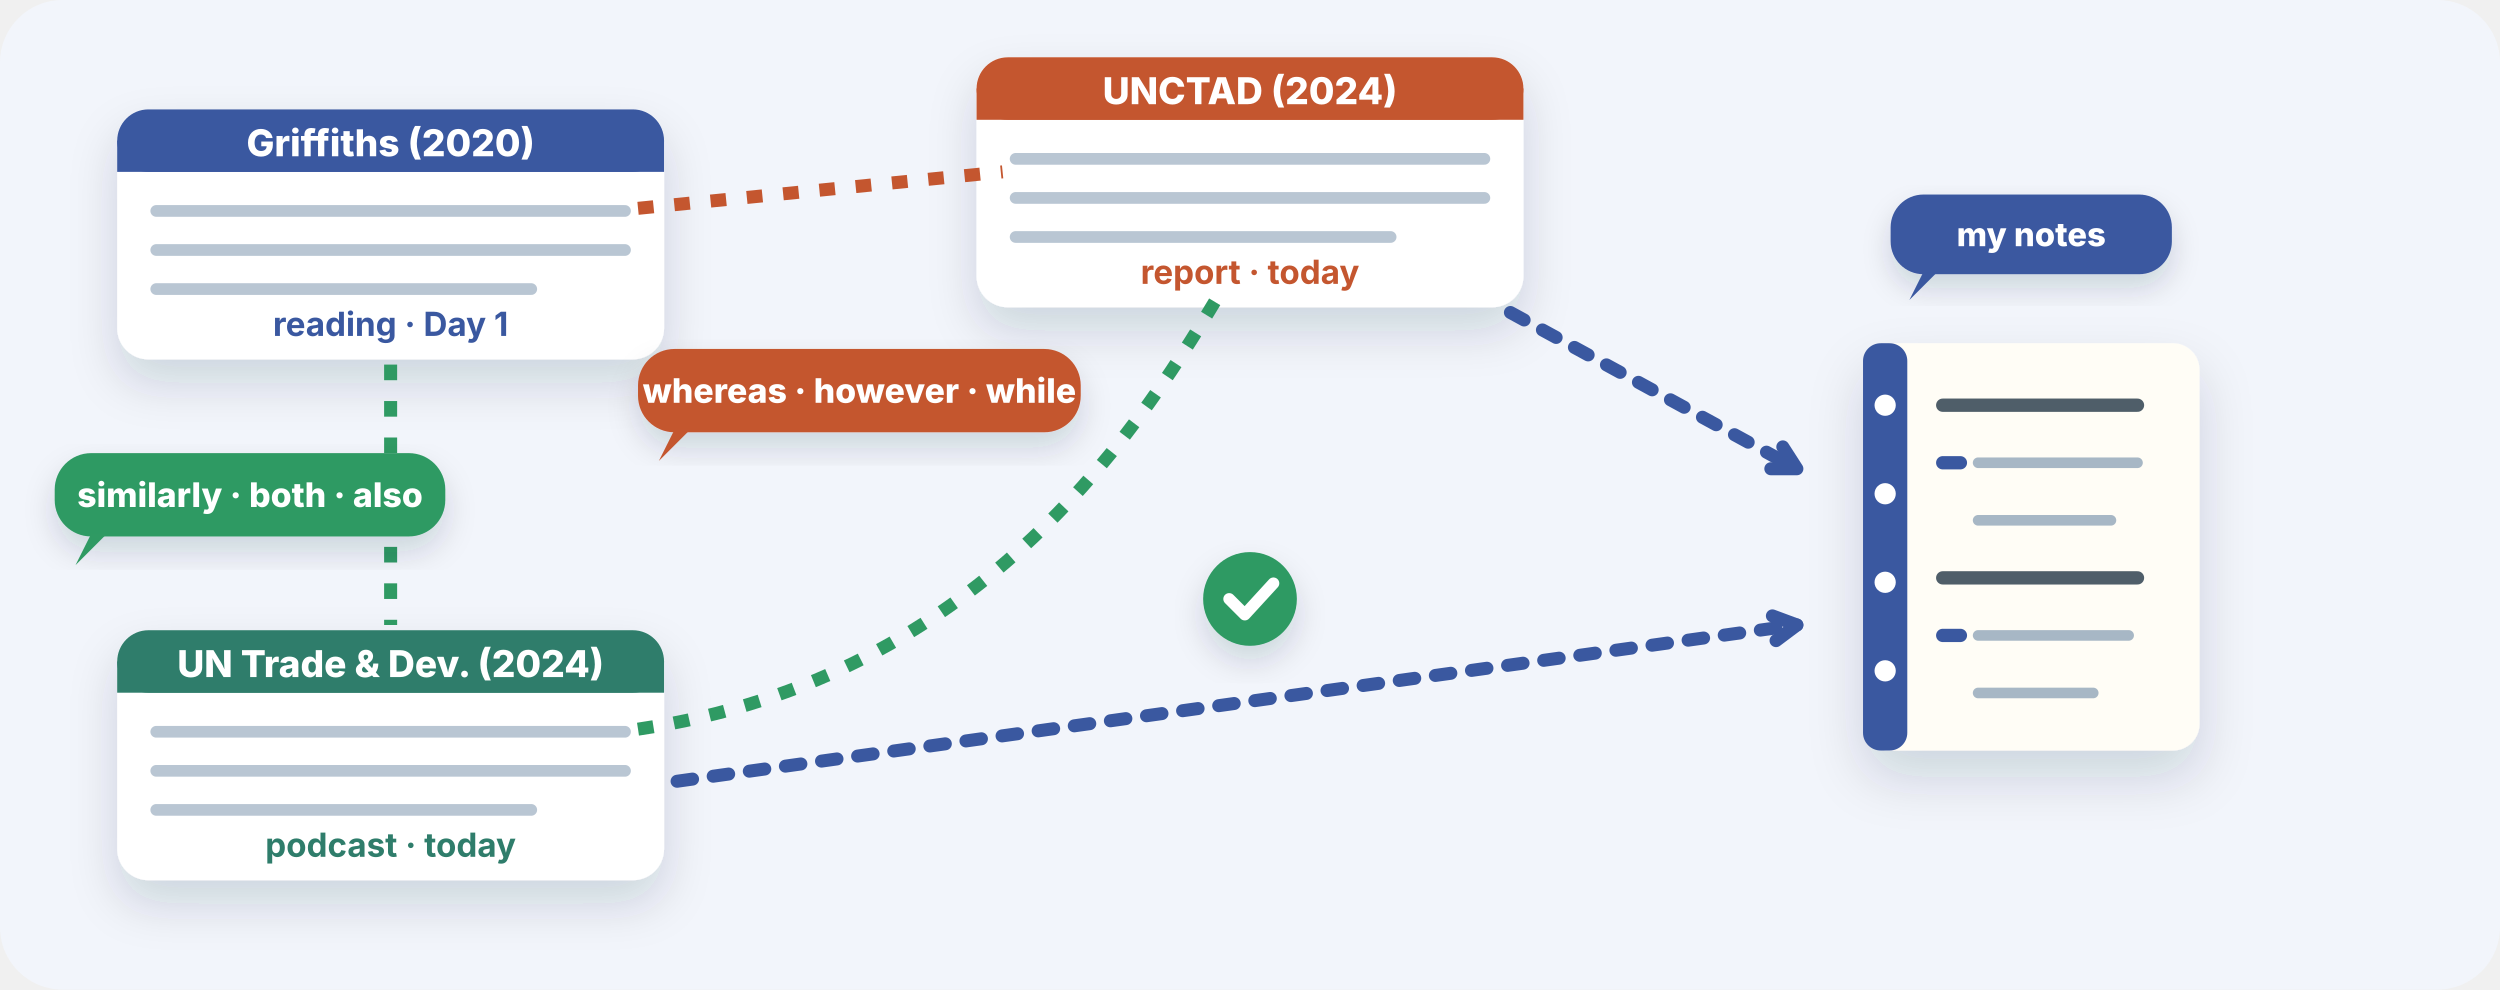
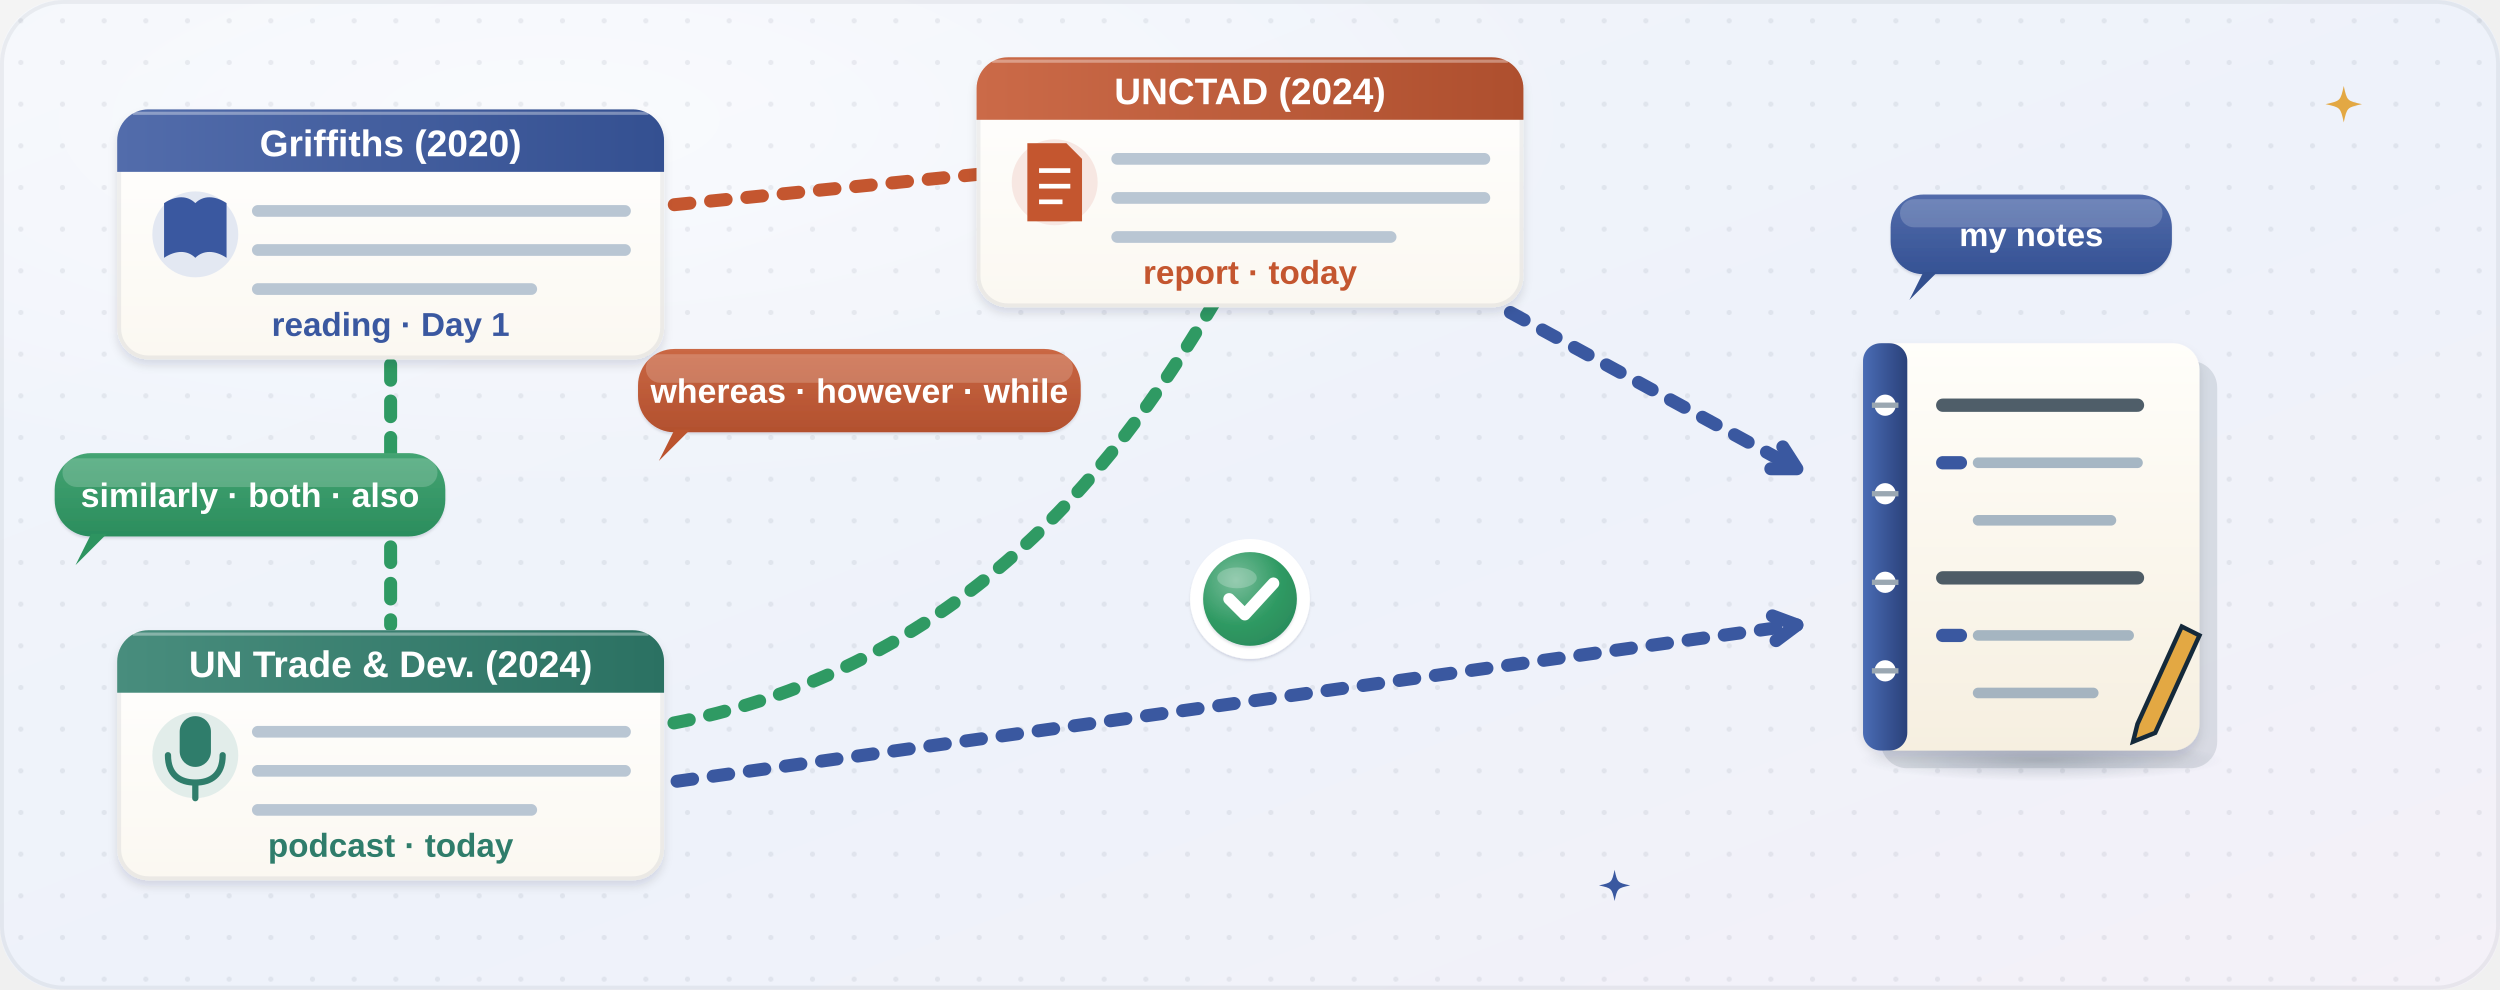
- <svg xmlns="http://www.w3.org/2000/svg" viewBox="0 0 960 380" fill="none" role="img" aria-label="Mediation: three sources connected by compare and contrast words, flowing into a student’s notebook.">
-   <style>.fl{animation:fl 5s ease-in-out infinite;transform-box:fill-box;transform-origin:center}.f2{animation-delay:-1.7s}.f3{animation-delay:-3.3s}
- .tw{animation:tw 2.8s ease-in-out infinite;transform-box:fill-box;transform-origin:center}.t2{animation-delay:-1.4s}.t3{animation-delay:-.7s}
- .sp{animation:sp 9s linear infinite;transform-box:fill-box;transform-origin:center}.pu{animation:pu 2.2s ease-in-out infinite;transform-box:fill-box;transform-origin:center}
- .dr{stroke-dasharray:6 8;animation:dr 1.6s linear infinite}.bl{animation:bl 1.8s steps(1) infinite}.b2{animation-delay:-.6s}.b3{animation-delay:-1.2s}
- .sw{animation:sw 3s ease-in-out infinite;transform-box:fill-box;transform-origin:bottom center}
- .wv{animation:wv 2.7s ease-out infinite;opacity:.8;transform-box:fill-box;transform-origin:left center}.w2{animation-delay:.9s}.w3{animation-delay:1.8s}
- .ri{animation:ri 6s ease-in-out infinite;transform-box:fill-box;transform-origin:center}.r2{animation-delay:-2s}.r3{animation-delay:-4s}
- .eq{animation:eq 1.2s ease-in-out infinite;transform-box:fill-box;transform-origin:bottom}.e2{animation-delay:-.3s}.e3{animation-delay:-.6s}.e4{animation-delay:-.9s}
- .pb{animation:pb 8s linear infinite;transform-box:fill-box;transform-origin:left}
- @keyframes fl{0%,100%{transform:translateY(0)}50%{transform:translateY(-6px)}}@keyframes tw{0%,100%{opacity:.3;transform:scale(.7)}50%{opacity:1;transform:scale(1.05)}}
- @keyframes sp{to{transform:rotate(360deg)}}@keyframes pu{0%,100%{transform:scale(1)}15%{transform:scale(1.12)}30%{transform:scale(1)}}
- @keyframes dr{to{stroke-dashoffset:-28}}@keyframes bl{0%,100%{opacity:1}50%{opacity:.25}}@keyframes sw{50%{transform:rotate(6deg)}}
- @keyframes wv{0%{opacity:0;transform:scale(.6)}25%{opacity:.9}100%{opacity:0;transform:scale(1.4)}}
- @keyframes ri{0%{opacity:0;transform:translateY(8px)}20%,70%{opacity:.85}100%{opacity:0;transform:translateY(-22px)}}
- @keyframes eq{0%,100%{transform:scaleY(.35)}50%{transform:scaleY(1)}}@keyframes pb{from{transform:scaleX(.05)}to{transform:scaleX(1)}}
- @media (prefers-reduced-motion:reduce){*{animation:none!important}}</style>
+ <svg xmlns="http://www.w3.org/2000/svg" viewBox="0 0 960 380" fill="none" role="img" aria-labelledby="md-t">
+   <style>
+ .md-fl { animation: md-fl 6s ease-in-out infinite; } .md-d1 { animation-delay: -2s; } .md-d2 { animation-delay: -4s; } .md-d3 { animation-delay: -1s; }
+ @keyframes md-fl { 0%, 100% { transform: translateY(0); } 50% { transform: translateY(-5px); } }
+ .md-tw { animation: md-tw 3.4s ease-in-out infinite; transform-box: fill-box; transform-origin: center; }
+ @keyframes md-tw { 0%, 100% { opacity: .35; transform: scale(.65); } 50% { opacity: 1; transform: scale(1); } }
+ .md-pu { animation: md-pu 3.6s ease-in-out infinite; transform-box: fill-box; transform-origin: center; }
+ @keyframes md-pu { 0%, 100% { transform: scale(1); } 50% { transform: scale(1.06); } }
+ .md-ring { animation: md-ring 3.6s ease-out infinite; transform-box: fill-box; transform-origin: center; }
+ @keyframes md-ring { 0% { opacity: .55; transform: scale(.9); } 80%, 100% { opacity: 0; transform: scale(1.35); } }
+ .md-flow { animation: md-flow 1.8s linear infinite; }
+ @keyframes md-flow { to { stroke-dashoffset: -28; } }
+ @media (prefers-reduced-motion: reduce) { * { animation: none !important; } }
+ </style>
  <defs>
-     <filter id="s" x="-30%" y="-30%" width="160%" height="170%">
-       <feDropShadow dx="0" dy="6" stdDeviation="6" flood-color="#14293a" flood-opacity=".16" />
-     </filter>
+     <filter id="md-sh" x="-30%" y="-30%" width="160%" height="170%">
+       <feDropShadow dx="0" dy="9" stdDeviation="10" flood-color="#14293a" flood-opacity=".13" />
+       <feDropShadow dx="0" dy="1.5" stdDeviation="1.2" flood-color="#14293a" flood-opacity=".12" />
+     </filter>
+     <filter id="md-sh2" x="-30%" y="-30%" width="160%" height="180%">
+       <feDropShadow dx="0" dy="4" stdDeviation="4" flood-color="#14293a" flood-opacity=".14" />
+       <feDropShadow dx="0" dy=".8" stdDeviation=".6" flood-color="#14293a" flood-opacity=".12" />
+     </filter>
+     <filter id="md-shl" x="-30%" y="-30%" width="160%" height="170%">
+       <feDropShadow dx="0" dy="16" stdDeviation="18" flood-color="#14293a" flood-opacity=".15" />
+       <feDropShadow dx="0" dy="2" stdDeviation="2" flood-color="#14293a" flood-opacity=".1" />
+     </filter>
+     <filter id="md-blur" x="-50%" y="-50%" width="200%" height="200%">
+       <feGaussianBlur stdDeviation="9" />
+     </filter>
+     <filter id="md-bl3" x="-50%" y="-50%" width="200%" height="200%">
+       <feGaussianBlur stdDeviation="3" />
+     </filter>
+     <linearGradient id="md-paper" x1="0" y1="0" x2="0" y2="1">
+       <stop offset="0" stop-color="#ffffff" />
+       <stop offset="1" stop-color="#fbf8f1" />
+     </linearGradient>
+     <linearGradient id="md-rim" x1="0" y1="0" x2="0" y2="1">
+       <stop offset="0" stop-color="#fff" stop-opacity=".95" />
+       <stop offset=".25" stop-color="#fff" stop-opacity="0" />
+     </linearGradient>
+     <linearGradient id="md-gloss" x1="0" y1="0" x2="0" y2="1">
+       <stop offset="0" stop-color="#fff" stop-opacity=".32" />
+       <stop offset=".55" stop-color="#fff" stop-opacity=".04" />
+       <stop offset="1" stop-color="#fff" stop-opacity="0" />
+     </linearGradient>
+     <radialGradient id="md-glow" cx=".5" cy=".5" r=".5">
+       <stop offset="0" stop-color="#fff" stop-opacity=".85" />
+       <stop offset="1" stop-color="#fff" stop-opacity="0" />
+     </radialGradient>
+     <radialGradient id="md-ao" cx=".5" cy=".5" r=".5">
+       <stop offset="0" stop-color="#14293a" stop-opacity=".22" />
+       <stop offset="1" stop-color="#14293a" stop-opacity="0" />
+     </radialGradient>
+     <pattern id="md-dots" width="16" height="16" patternUnits="userSpaceOnUse">
+       <circle cx="8" cy="8" r="1" fill="#14293a" fill-opacity=".07" />
+     </pattern>
+     <linearGradient id="md-g1" x1="0" y1="0" x2="1" y2="1">
+       <stop offset="0" stop-color="#f2f5fb" />
+       <stop offset="0.55" stop-color="#eef2fa" />
+       <stop offset="1" stop-color="#f4f1f8" />
+     </linearGradient>
+     <linearGradient id="md-g2" x1="0" y1="0" x2="1" y2="0">
+       <stop offset="0" stop-color="#526cab" />
+       <stop offset="1" stop-color="#345091" />
+     </linearGradient>
+     <linearGradient id="md-g3" x1="0" y1="0" x2="1" y2="0">
+       <stop offset="0" stop-color="#488d7d" />
+       <stop offset="1" stop-color="#2b7162" />
+     </linearGradient>
+     <linearGradient id="md-g4" x1="0" y1="0" x2="1" y2="0">
+       <stop offset="0" stop-color="#cb6a48" />
+       <stop offset="1" stop-color="#ae4f2e" />
+     </linearGradient>
+     <linearGradient id="md-g5" x1="0" y1="0" x2="0" y2="1">
+       <stop offset="0" stop-color="#fffefa" />
+       <stop offset="1" stop-color="#f6efe0" />
+     </linearGradient>
+     <linearGradient id="md-g6" x1="0" y1="0" x2="1" y2="0">
+       <stop offset="0" stop-color="#4a6cb5" />
+       <stop offset="1" stop-color="#2a417a" />
+     </linearGradient>
+     <linearGradient id="md-g7" x1="0" y1="0" x2="0" y2="1">
+       <stop offset="0" stop-color="#526cab" />
+       <stop offset="1" stop-color="#355294" />
+     </linearGradient>
+     <linearGradient id="md-g8" x1="0" y1="0" x2="0" y2="1">
+       <stop offset="0" stop-color="#44a473" />
+       <stop offset="1" stop-color="#2b8d5d" />
+     </linearGradient>
+     <linearGradient id="md-g9" x1="0" y1="0" x2="0" y2="1">
+       <stop offset="0" stop-color="#ca6744" />
+       <stop offset="1" stop-color="#b2502e" />
+     </linearGradient>
+     <radialGradient id="md-g10" cx=".35" cy=".3" r=".8">
+       <stop offset="0" stop-color="#78bd9a" />
+       <stop offset=".6" stop-color="#2f9a63" />
+       <stop offset="1" stop-color="#2b8a5b" />
+     </radialGradient>
  </defs>
-   <rect width="960" height="380" rx="24" fill="#f2f5fb" />
-   <g class="fl">
+   <rect width="960" height="380" rx="24" fill="url(#md-g1)" />
+   <ellipse cx="211" cy="46" rx="403" ry="144" fill="url(#md-glow)" opacity=".7" />
+   <rect width="960" height="380" rx="24" fill="url(#md-dots)" />
+   <rect x=".75" y=".75" width="958.5" height="378.5" rx="24" stroke="#14293a" stroke-opacity=".06" stroke-width="1.5" />
+   <path class="md-flow" d="M150 140V240" stroke="#2f9a63" stroke-width="5" stroke-dasharray="6 8" stroke-linecap="round" />
+   <path class="md-flow" d="M245 80L385 66" stroke="#c4562f" stroke-width="5" stroke-dasharray="6 8" stroke-linecap="round" />
+   <path class="md-flow" d="M245 280C380 260 440 160 470 110" stroke="#2f9a63" stroke-width="5" stroke-dasharray="6 8" stroke-linecap="round" />
+   <path class="md-flow" d="M580 120L690 180" stroke="#3a58a0" stroke-width="5" stroke-dasharray="6 8" stroke-linecap="round" />
+   <path d="M680 180L690 180L684.6 171.6" stroke="#3a58a0" stroke-width="5" stroke-linecap="round" stroke-linejoin="round" />
+   <path class="md-flow" d="M260 300L690 240" stroke="#3a58a0" stroke-width="5" stroke-dasharray="6 8" stroke-linecap="round" />
+   <path d="M682 246L690 240L680.6 236.5" stroke="#3a58a0" stroke-width="5" stroke-linecap="round" stroke-linejoin="round" />
+   <g class="md-fl">
    <g transform="translate(150 90) scale(1.5)">
-       <rect x="-70.0" y="-32.0" width="140" height="64" rx="8" fill="#fff" filter="url(#s)" />
-       <rect x="-70.0" y="-32.0" width="140" height="16" rx="8" fill="#3a58a0" />
-       <rect x="-70.0" y="-24.0" width="140" height="8" fill="#3a58a0" />
-       <text x="0" y="-20.0" font-family="Inter,Arial,sans-serif" font-size="9.5" font-weight="800" fill="#fff" text-anchor="middle">Griffiths (2020)</text>
-       <path d="M-60.0 -6.0h120" stroke="#b9c6d3" stroke-width="3" stroke-linecap="round" />
-       <path d="M-60.0 4.0h120" stroke="#b9c6d3" stroke-width="3" stroke-linecap="round" />
-       <path d="M-60.0 14.0h96" stroke="#b9c6d3" stroke-width="3" stroke-linecap="round" />
-       <text x="0" y="26.0" font-family="Inter,Arial,sans-serif" font-size="8.5" font-weight="700" fill="#3a58a0" text-anchor="middle">reading · Day 1</text>
-     </g>
-   </g>
-   <g class="fl">
+       <rect x="-70" y="-32" width="140" height="64" rx="8" fill="url(#md-paper)" filter="url(#md-sh)" />
+       <rect x="-69.5" y="-31.5" width="139" height="63" rx="7.5" stroke="#14293a" stroke-opacity=".07" />
+       <path d="M-70-24a8 8 0 0 1 8-8h124a8 8 0 0 1 8 8v8h-140z" fill="url(#md-g2)" />
+       <path d="M-66-31h132" stroke="#fff" stroke-opacity=".35" stroke-width=".8" />
+       <text x="0" y="-20" font-family="'Helvetica Neue', Arial, sans-serif" font-weight="800" font-size="9.5" fill="#fff" text-anchor="middle">Griffiths (2020)</text>
+       <circle cx="-50" cy="0" r="11" fill="#e3e8f2" />
+       <path d="M-58-8c3-2 6-2 8 0v14c-2-2-5-2-8 0zM-42-8c-3-2-6-2-8 0v14c2-2 5-2 8 0z" fill="#3a58a0" />
+       <path d="M-34-6h94M-34 4h94M-34 14h70" stroke="#b9c6d3" stroke-width="3" stroke-linecap="round" />
+       <text x="0" y="26" font-family="'Helvetica Neue', Arial, sans-serif" font-weight="700" font-size="8.5" fill="#3a58a0" text-anchor="middle">reading · Day 1</text>
+     </g>
+   </g>
+   <g class="md-fl md-d1">
    <g transform="translate(150 290) scale(1.5)">
-       <rect x="-70.0" y="-32.0" width="140" height="64" rx="8" fill="#fff" filter="url(#s)" />
-       <rect x="-70.0" y="-32.0" width="140" height="16" rx="8" fill="#2f7d6b" />
-       <rect x="-70.0" y="-24.0" width="140" height="8" fill="#2f7d6b" />
-       <text x="0" y="-20.0" font-family="Inter,Arial,sans-serif" font-size="9.5" font-weight="800" fill="#fff" text-anchor="middle">UN Trade &amp; Dev. (2024)</text>
-       <path d="M-60.0 -6.0h120" stroke="#b9c6d3" stroke-width="3" stroke-linecap="round" />
-       <path d="M-60.0 4.0h120" stroke="#b9c6d3" stroke-width="3" stroke-linecap="round" />
-       <path d="M-60.0 14.0h96" stroke="#b9c6d3" stroke-width="3" stroke-linecap="round" />
-       <text x="0" y="26.0" font-family="Inter,Arial,sans-serif" font-size="8.5" font-weight="700" fill="#2f7d6b" text-anchor="middle">podcast · today</text>
-     </g>
-   </g>
-   <g class="fl">
+       <rect x="-70" y="-32" width="140" height="64" rx="8" fill="url(#md-paper)" filter="url(#md-sh)" />
+       <rect x="-69.5" y="-31.5" width="139" height="63" rx="7.5" stroke="#14293a" stroke-opacity=".07" />
+       <path d="M-70-24a8 8 0 0 1 8-8h124a8 8 0 0 1 8 8v8h-140z" fill="url(#md-g3)" />
+       <path d="M-66-31h132" stroke="#fff" stroke-opacity=".35" stroke-width=".8" />
+       <text x="0" y="-20" font-family="'Helvetica Neue', Arial, sans-serif" font-weight="800" font-size="9.5" fill="#fff" text-anchor="middle">UN Trade &amp; Dev. (2024)</text>
+       <circle cx="-50" cy="0" r="11" fill="#e2edea" />
+       <rect x="-54" y="-10" width="8" height="13" rx="4" fill="#2f7d6b" />
+       <path d="M-57 0c0 5 3 7 7 7s7-2 7-7M-50 7v4" stroke="#2f7d6b" stroke-width="1.6" fill="none" stroke-linecap="round" />
+       <path d="M-34-6h94M-34 4h94M-34 14h70" stroke="#b9c6d3" stroke-width="3" stroke-linecap="round" />
+       <text x="0" y="26" font-family="'Helvetica Neue', Arial, sans-serif" font-weight="700" font-size="8.5" fill="#2f7d6b" text-anchor="middle">podcast · today</text>
+     </g>
+   </g>
+   <g class="md-fl md-d2">
    <g transform="translate(480 70) scale(1.5)">
-       <rect x="-70.0" y="-32.0" width="140" height="64" rx="8" fill="#fff" filter="url(#s)" />
-       <rect x="-70.0" y="-32.0" width="140" height="16" rx="8" fill="#c4562f" />
-       <rect x="-70.0" y="-24.0" width="140" height="8" fill="#c4562f" />
-       <text x="0" y="-20.0" font-family="Inter,Arial,sans-serif" font-size="9.5" font-weight="800" fill="#fff" text-anchor="middle">UNCTAD (2024)</text>
-       <path d="M-60.0 -6.0h120" stroke="#b9c6d3" stroke-width="3" stroke-linecap="round" />
-       <path d="M-60.0 4.0h120" stroke="#b9c6d3" stroke-width="3" stroke-linecap="round" />
-       <path d="M-60.0 14.0h96" stroke="#b9c6d3" stroke-width="3" stroke-linecap="round" />
-       <text x="0" y="26.0" font-family="Inter,Arial,sans-serif" font-size="8.5" font-weight="700" fill="#c4562f" text-anchor="middle">report · today</text>
-     </g>
-   </g>
+       <rect x="-70" y="-32" width="140" height="64" rx="8" fill="url(#md-paper)" filter="url(#md-sh)" />
+       <rect x="-69.5" y="-31.5" width="139" height="63" rx="7.5" stroke="#14293a" stroke-opacity=".07" />
+       <path d="M-70-24a8 8 0 0 1 8-8h124a8 8 0 0 1 8 8v8h-140z" fill="url(#md-g4)" />
+       <path d="M-66-31h132" stroke="#fff" stroke-opacity=".35" stroke-width=".8" />
+       <text x="0" y="-20" font-family="'Helvetica Neue', Arial, sans-serif" font-weight="800" font-size="9.5" fill="#fff" text-anchor="middle">UNCTAD (2024)</text>
+       <circle cx="-50" cy="0" r="11" fill="#f7e7e2" />
+       <path d="M-57-10h10l4 4v16h-14z" fill="#c4562f" />
+       <path d="M-54-3h8M-54 1h8M-54 5h6" stroke="#fff" stroke-width="1.2" />
+       <path d="M-34-6h94M-34 4h94M-34 14h70" stroke="#b9c6d3" stroke-width="3" stroke-linecap="round" />
+       <text x="0" y="26" font-family="'Helvetica Neue', Arial, sans-serif" font-weight="700" font-size="8.5" fill="#c4562f" text-anchor="middle">report · today</text>
+     </g>
+   </g>
+   <ellipse cx="784" cy="292" rx="70" ry="8" fill="url(#md-ao)" />
  <g transform="translate(780 210) scale(1.7)">
-     <rect x="-38" y="-46" width="76" height="92" rx="6" fill="#fffdf6" filter="url(#s)" />
-     <rect x="-38" y="-46" width="10" height="92" rx="4" fill="#3a58a0" />
+     <rect x="-36" y="-44" width="76" height="92" rx="6" fill="#14293a" opacity=".12" transform="translate(2 2)" />
+     <rect x="-38" y="-46" width="76" height="92" rx="6" fill="url(#md-g5)" filter="url(#md-sh)" />
+     <rect x="-38" y="-46" width="10" height="92" rx="4" fill="url(#md-g6)" />
    <circle cx="-33" cy="-32" r="2.4" fill="#fff" />
+     <path d="M-36 -32h6" stroke="#9aa7b2" stroke-width="1.2" />
    <circle cx="-33" cy="-12" r="2.4" fill="#fff" />
+     <path d="M-36 -12h6" stroke="#9aa7b2" stroke-width="1.2" />
    <circle cx="-33" cy="8" r="2.4" fill="#fff" />
+     <path d="M-36 8h6" stroke="#9aa7b2" stroke-width="1.2" />
    <circle cx="-33" cy="28" r="2.4" fill="#fff" />
-     <path d="M-20 -32h44" stroke="#14293a" stroke-width="3" stroke-linecap="round" opacity=".75" />
-     <path d="M-12 -19h36" stroke="#8aa0b4" stroke-width="2.4" stroke-linecap="round" opacity=".75" />
-     <path d="M-12 -6h30" stroke="#8aa0b4" stroke-width="2.4" stroke-linecap="round" opacity=".75" />
+     <path d="M-36 28h6" stroke="#9aa7b2" stroke-width="1.2" />
+     <path d="M-20-32h44" stroke="#14293a" stroke-width="3" stroke-linecap="round" opacity=".75" />
+     <path d="M-12-19h36M-12-6h30" stroke="#8aa0b4" stroke-width="2.4" stroke-linecap="round" opacity=".75" />
    <path d="M-20 7h44" stroke="#14293a" stroke-width="3" stroke-linecap="round" opacity=".75" />
-     <path d="M-12 20h34" stroke="#8aa0b4" stroke-width="2.4" stroke-linecap="round" opacity=".75" />
-     <path d="M-12 33h26" stroke="#8aa0b4" stroke-width="2.4" stroke-linecap="round" opacity=".75" />
-     <path d="M-20-19l4 0M-20 20h4" stroke="#3a58a0" stroke-width="3" stroke-linecap="round" />
-   </g>
-   <g class="fl f2">
+     <path d="M-12 20h34M-12 33h26" stroke="#8aa0b4" stroke-width="2.4" stroke-linecap="round" opacity=".75" />
+     <path d="M-20-19h4M-20 20h4" stroke="#3a58a0" stroke-width="3" stroke-linecap="round" />
+     <path d="M24 40l10-22 4 2-10 22-5 2z" fill="#e3a843" stroke="#14293a" stroke-width="1" />
+   </g>
+   <g class="md-fl md-d3">
    <g transform="translate(780 90) scale(0.9)">
-       <rect x="-60.0" y="-17.0" width="120" height="34" rx="14" fill="#3a58a0" filter="url(#s)" />
-       <path d="M-46.0 16.0l-6 12 12-12z" fill="#3a58a0" />
-       <text x="0" y="5.04" font-family="Inter,Arial,sans-serif" font-size="14" font-weight="800" fill="#fff" text-anchor="middle">my notes</text>
-     </g>
-   </g>
-   <path class="dr" d="M150 140V240" stroke="#2f9a63" stroke-width="5" />
-   <path class="dr" d="M245 80L385 66" stroke="#c4562f" stroke-width="5" />
-   <path class="dr" d="M245 280C380 260 440 160 470 110" stroke="#2f9a63" stroke-width="5" fill="none" />
-   <g transform="translate(96 190) scale(1)">
-     <rect x="-75.0" y="-16.0" width="150" height="32" rx="14" fill="#2f9a63" filter="url(#s)" />
-     <path d="M-61.0 15.0l-6 12 12-12z" fill="#2f9a63" />
-     <text x="0" y="4.68" font-family="Inter,Arial,sans-serif" font-size="13" font-weight="800" fill="#fff" text-anchor="middle">similarly · both · also</text>
-   </g>
-   <g transform="translate(330 150) scale(1)">
-     <rect x="-85.0" y="-16.0" width="170" height="32" rx="14" fill="#c4562f" filter="url(#s)" />
-     <path d="M-71.0 15.0l-6 12 12-12z" fill="#c4562f" />
-     <text x="0" y="4.68" font-family="Inter,Arial,sans-serif" font-size="13" font-weight="800" fill="#fff" text-anchor="middle">whereas · however · while</text>
-   </g>
-   <path class="dr" d="M580.0 120.0L690.0 180.0" stroke="#3a58a0" stroke-width="5" stroke-linecap="round" />
-   <path d="M680.0 180.0L690.0 180.0L684.6 171.6" stroke="#3a58a0" stroke-width="5" fill="none" stroke-linecap="round" stroke-linejoin="round" />
-   <path class="dr" d="M260.0 300.0L690.0 240.0" stroke="#3a58a0" stroke-width="5" stroke-linecap="round" />
-   <path d="M682.0 246.0L690.0 240.0L680.6 236.5" stroke="#3a58a0" stroke-width="5" fill="none" stroke-linecap="round" stroke-linejoin="round" />
-   <g class="pu">
-     <g transform="translate(480 230) scale(1)">
-       <circle r="18" fill="#2f9a63" filter="url(#s)" />
-       <path d="M-8 0l6 6 11-12" stroke="#fff" stroke-width="4.5" fill="none" stroke-linecap="round" stroke-linejoin="round" />
-     </g>
-   </g>
+       <rect x="-60" y="-17" width="120" height="34" rx="14" fill="url(#md-g7)" filter="url(#md-sh2)" />
+       <path d="M-46 16l-6 12 12-12z" fill="#33508f" />
+       <rect x="-56" y="-15" width="112" height="12" rx="6" fill="#fff" opacity=".18" />
+       <text x="0" y="5" font-family="'Helvetica Neue', Arial, sans-serif" font-weight="800" font-size="14" fill="#fff" text-anchor="middle">my notes</text>
+     </g>
+   </g>
+   <g transform="translate(96 190)">
+     <rect x="-75.0" y="-16" width="150" height="32" rx="14" fill="url(#md-g8)" filter="url(#md-sh2)" />
+     <path d="M-61.0 15l-6 12 12-12z" fill="#2d9460" />
+     <rect x="-72.0" y="-14" width="144" height="11" rx="5.5" fill="#fff" opacity=".18" />
+     <text x="0" y="4.68" font-family="'Helvetica Neue', Arial, sans-serif" font-weight="800" font-size="13" fill="#fff" text-anchor="middle">similarly · both · also</text>
+   </g>
+   <g transform="translate(330 150)">
+     <rect x="-85.0" y="-16" width="170" height="32" rx="14" fill="url(#md-g9)" filter="url(#md-sh2)" />
+     <path d="M-71.0 15l-6 12 12-12z" fill="#bb532e" />
+     <rect x="-82.0" y="-14" width="164" height="11" rx="5.5" fill="#fff" opacity=".18" />
+     <text x="0" y="4.68" font-family="'Helvetica Neue', Arial, sans-serif" font-weight="800" font-size="13" fill="#fff" text-anchor="middle">whereas · however · while</text>
+   </g>
+   <g class="md-pu">
+     <circle cx="480" cy="230" r="23" fill="#fff" filter="url(#md-sh2)" />
+     <circle cx="480" cy="230" r="18" fill="url(#md-g10)" filter="url(#md-sh2)" />
+     <ellipse cx="475.0" cy="221.9" rx="7.6" ry="4.0" fill="#fff" opacity=".22" />
+     <path d="M472 230l6 6 11-12" stroke="#fff" stroke-width="4.5" fill="none" stroke-linecap="round" stroke-linejoin="round" />
+   </g>
+   <path class="md-tw" d="M900 33C901.26 38.74 901.26 38.74 907 40C901.26 41.26 901.26 41.26 900 47C898.74 41.26 898.74 41.26 893 40C898.74 38.74 898.74 38.74 900 33z" fill="#e3a843" />
+   <path class="md-tw" style="animation-delay:-1.5s" d="M620 334C621.08 338.92 621.08 338.92 626 340C621.08 341.08 621.08 341.08 620 346C618.92 341.08 618.92 341.08 614 340C618.92 338.92 618.92 338.92 620 334z" fill="#3a58a0" />
</svg>
